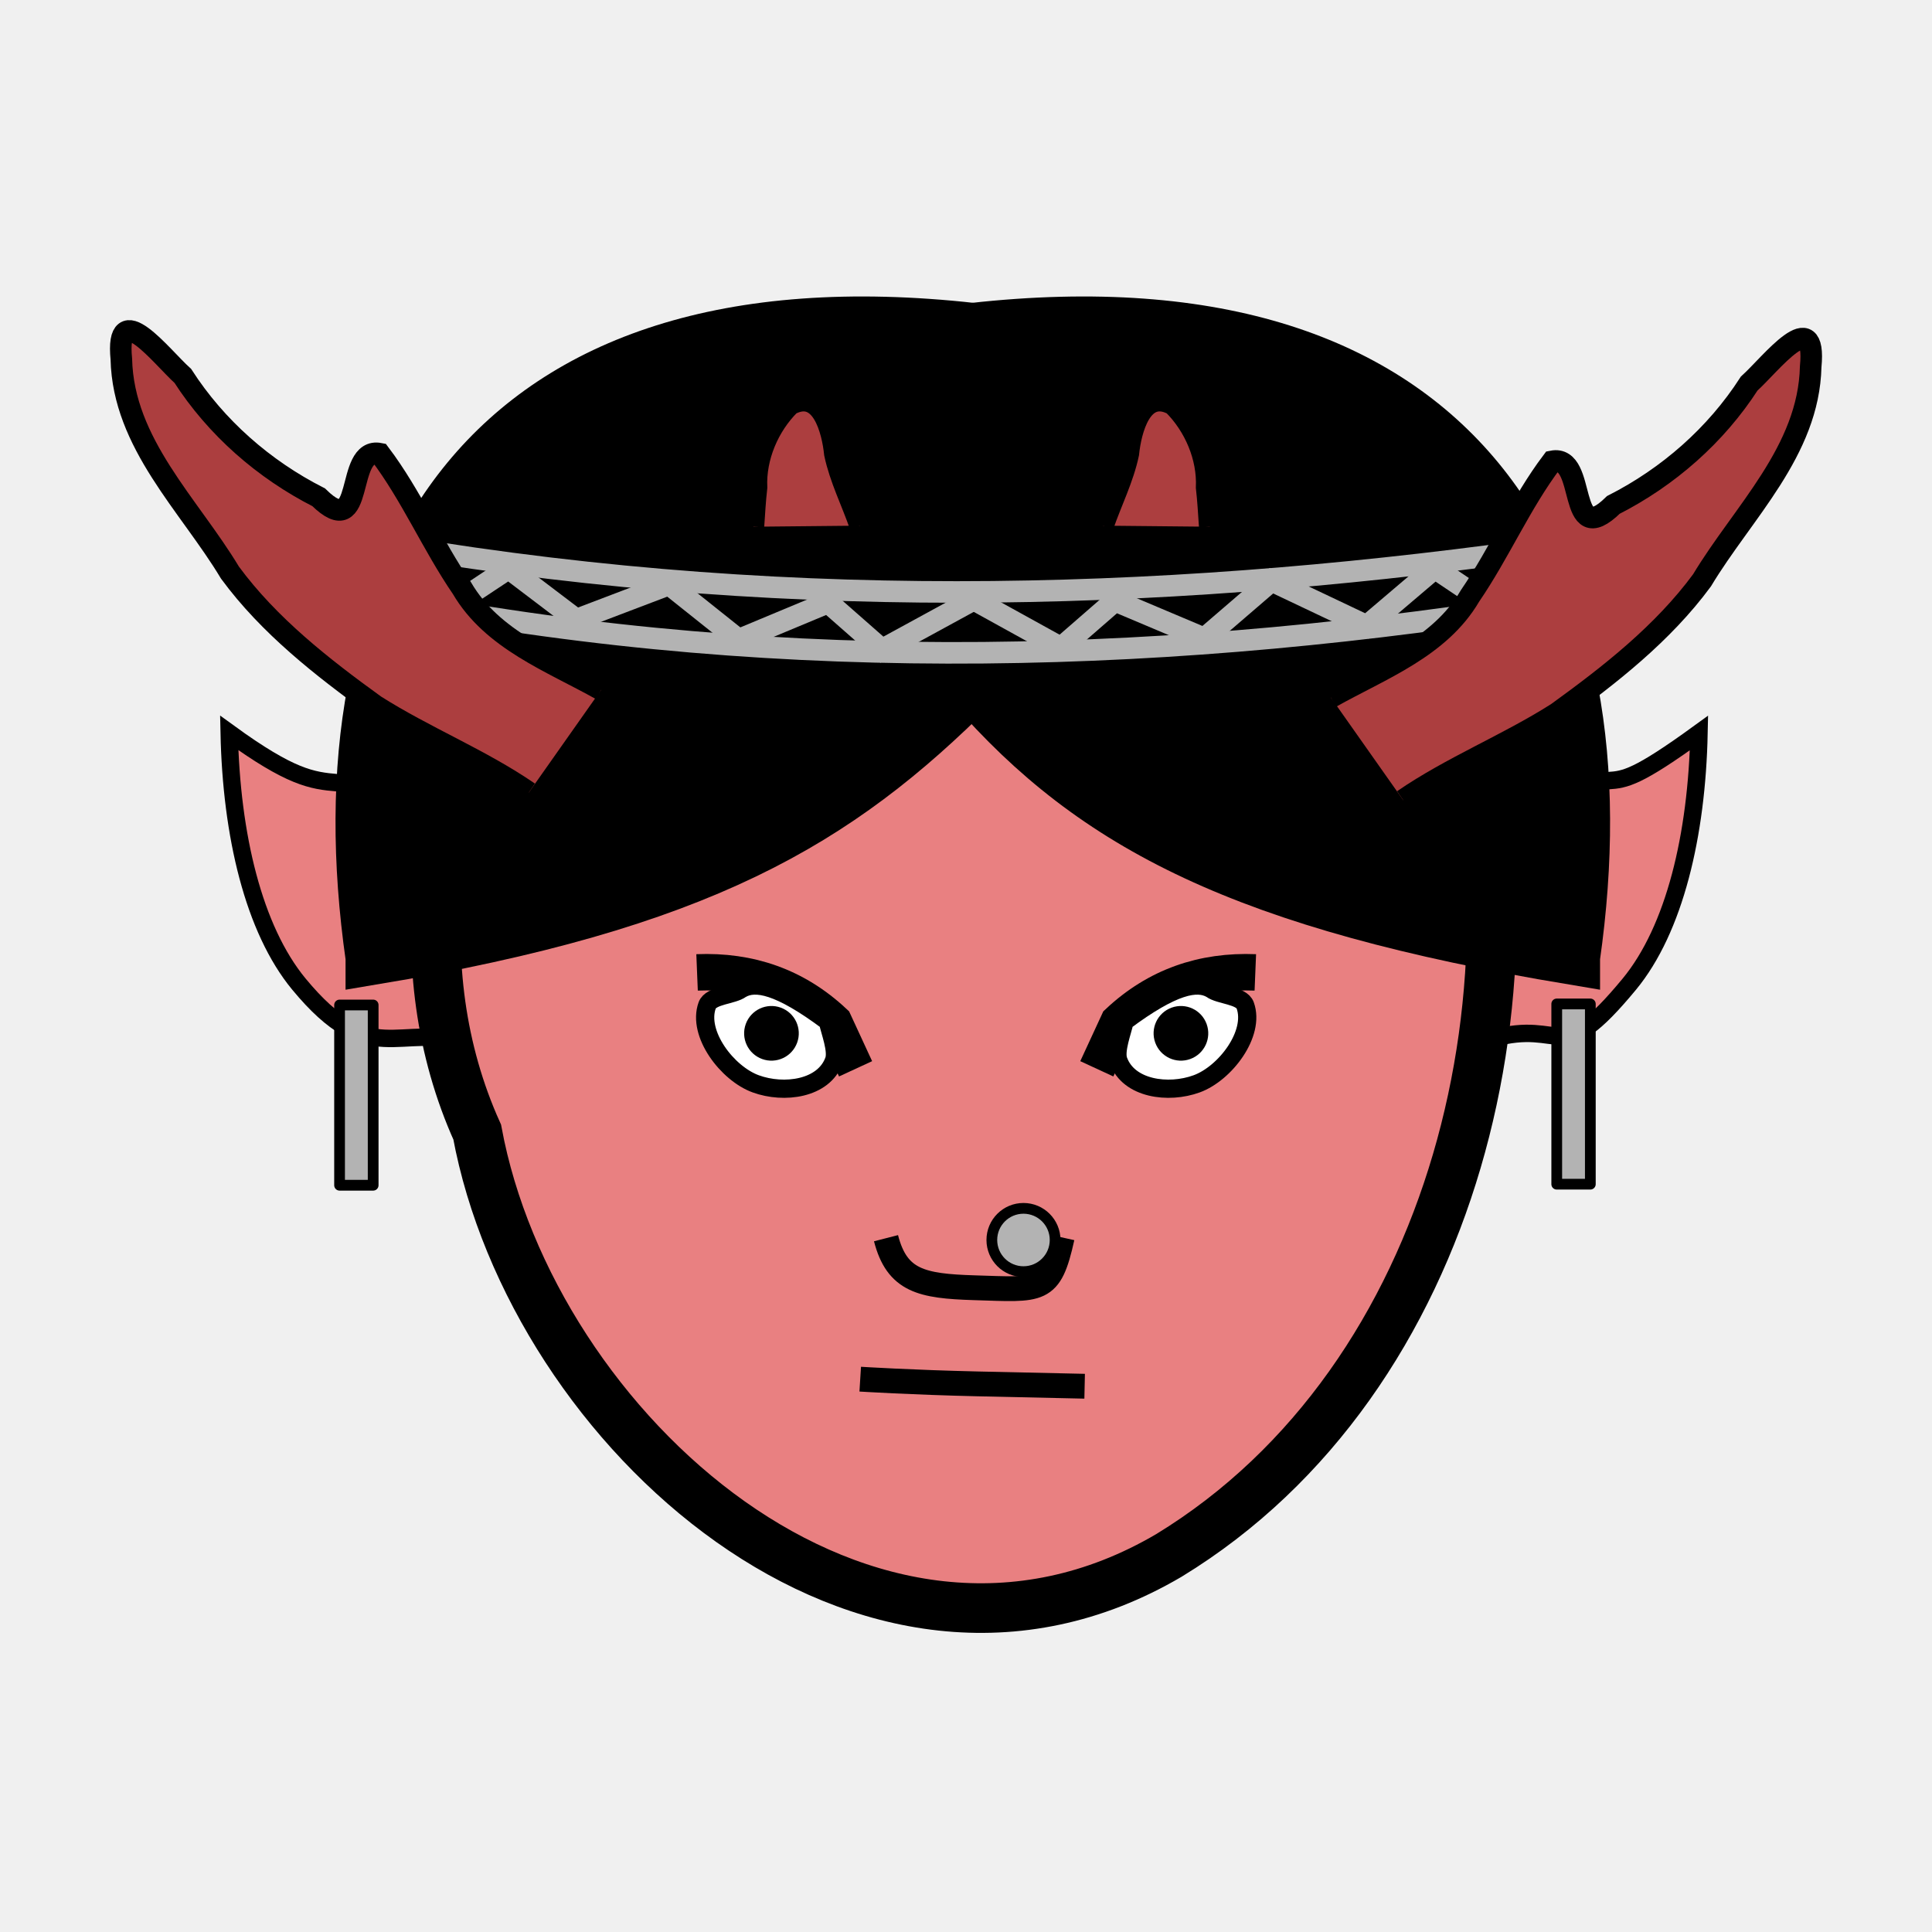
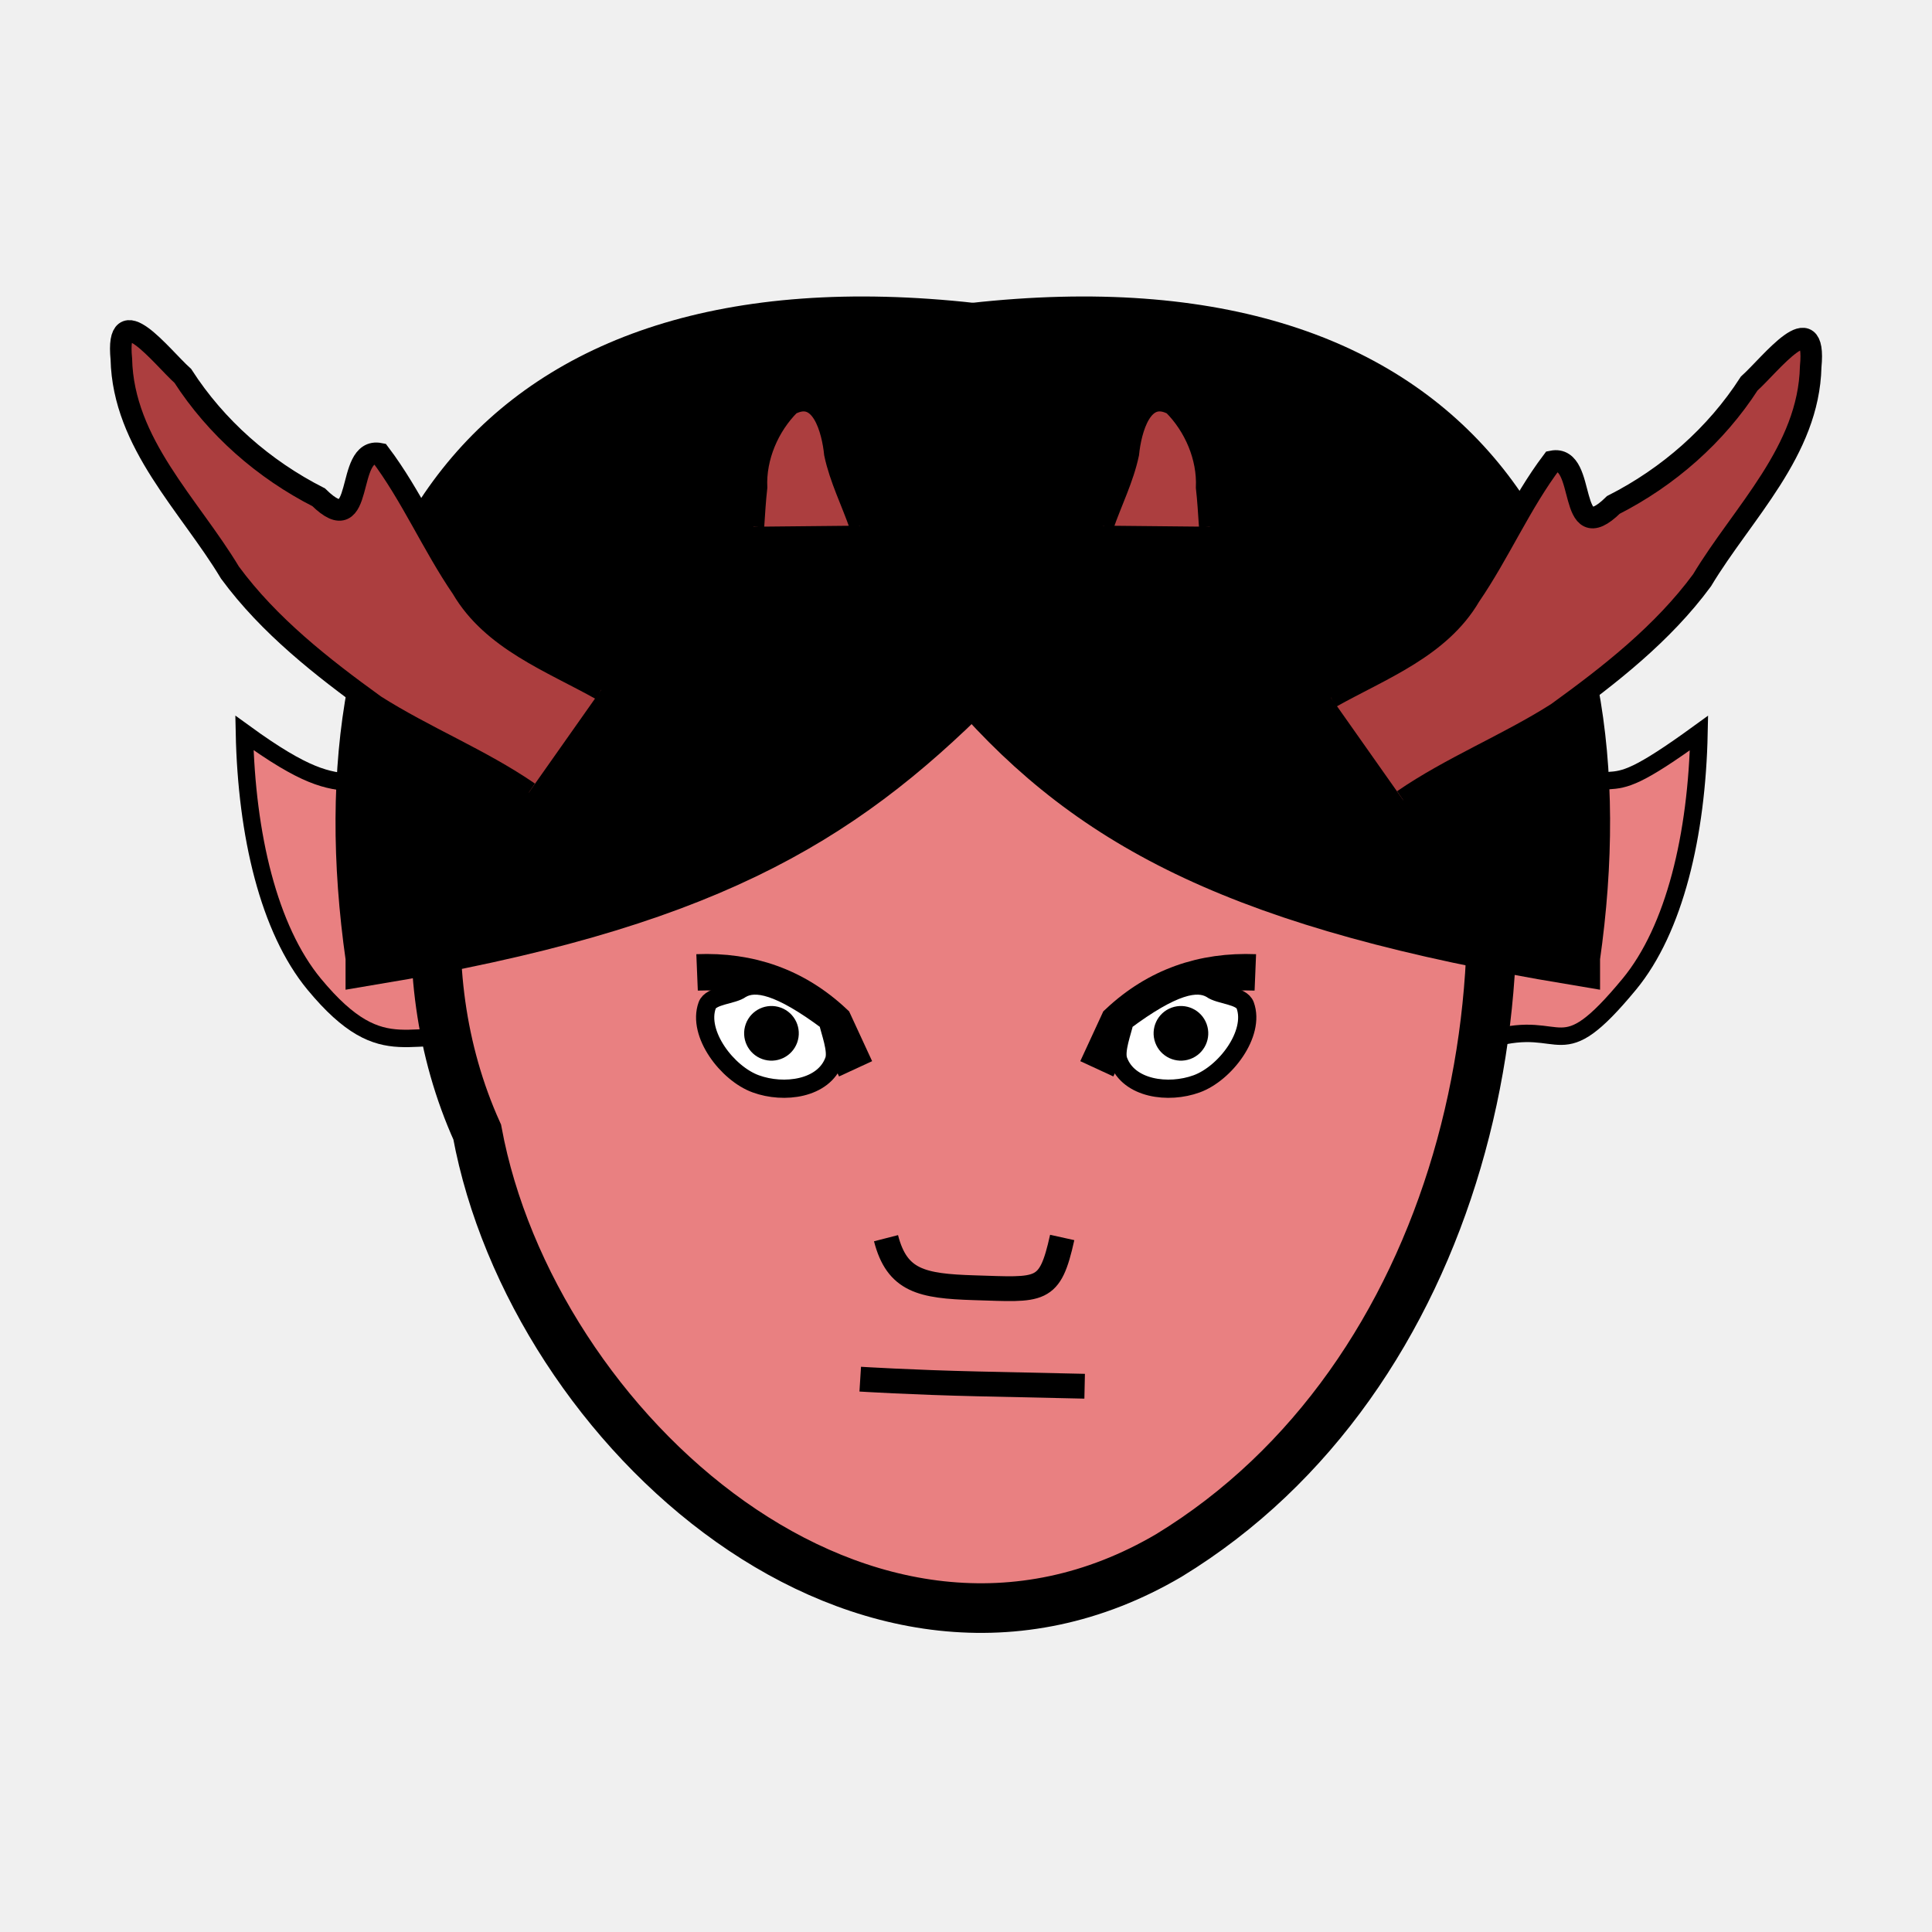
<svg xmlns="http://www.w3.org/2000/svg" xmlns:xlink="http://www.w3.org/1999/xlink" width="64" height="64" viewBox="0 0 64 64">
  <defs id="defs355716">
    <rect x="172" y="97" width="745" height="239" id="rect276290" />
    <color-profile name="Agfa-:-Swop-Standard" xlink:href="file:///C:/WINDOWS/system32/spool/drivers/color/RSWOP.icm" id="color-profile294613" />
    <linearGradient id="linearGradient140439">
      <stop style="stop-color:#a4a870;stop-opacity:1;" offset="0" id="stop140435" />
      <stop style="stop-color:#a4a870;stop-opacity:0;" offset="1" id="stop140437" />
    </linearGradient>
    <linearGradient id="linearGradient140390">
      <stop style="stop-color:#359676;stop-opacity:1;" offset="0" id="stop140386" />
      <stop style="stop-color:#4a6a5e;stop-opacity:0;" offset="1" id="stop140388" />
    </linearGradient>
    <linearGradient id="linearGradient139515">
      <stop style="stop-color:#dbd764;stop-opacity:1;" offset="0" id="stop139511" />
      <stop style="stop-color:#dbd764;stop-opacity:0;" offset="0.566" id="stop139513" />
    </linearGradient>
    <linearGradient id="linearGradient139325">
      <stop style="stop-color:#161c16;stop-opacity:1;" offset="0" id="stop139321" />
      <stop style="stop-color:#6e836c;stop-opacity:0;" offset="1" id="stop139323" />
    </linearGradient>
    <linearGradient id="linearGradient387614">
      <stop style="stop-color:#a4a870;stop-opacity:1;" offset="0" id="stop387610" />
      <stop style="stop-color:#a4a870;stop-opacity:0;" offset="1" id="stop387612" />
    </linearGradient>
    <linearGradient id="linearGradient387421">
      <stop style="stop-color:#344533;stop-opacity:1;" offset="0" id="stop387417" />
      <stop style="stop-color:#1d251d;stop-opacity:0;" offset="1" id="stop387419" />
    </linearGradient>
    <linearGradient xlink:href="#linearGradient206680" id="linearGradient206682" x1="168.01" y1="262.087" x2="168.01" y2="247.385" gradientUnits="userSpaceOnUse" />
    <linearGradient id="linearGradient206680">
      <stop style="stop-color:#dbd764;stop-opacity:0;" offset="0.384" id="stop206678" />
      <stop style="stop-color:#dbd764;stop-opacity:1;" offset="1" id="stop206676" />
    </linearGradient>
    <linearGradient xlink:href="#linearGradient216292" id="linearGradient216294" x1="168.01" y1="236.008" x2="168.01" y2="248.973" gradientUnits="userSpaceOnUse" gradientTransform="translate(8.40738,-0.7865009)" />
    <linearGradient id="linearGradient216292">
      <stop style="stop-color:#359676;stop-opacity:1;" offset="0" id="stop216288" />
      <stop style="stop-color:#4a6a5f;stop-opacity:0;" offset="1" id="stop216290" />
    </linearGradient>
    <linearGradient xlink:href="#linearGradient387421" id="linearGradient387423" x1="31.75" y1="155.31" x2="31.921" y2="171.187" gradientUnits="userSpaceOnUse" />
    <linearGradient xlink:href="#linearGradient387614" id="linearGradient387616" x1="45.011" y1="158.74" x2="51.594" y2="162.719" gradientUnits="userSpaceOnUse" gradientTransform="translate(2.960133,-0.986711)" />
    <linearGradient xlink:href="#linearGradient387614" id="linearGradient387620" gradientUnits="userSpaceOnUse" x1="45.011" y1="158.74" x2="51.594" y2="162.719" gradientTransform="matrix(-1,0,0,1,108.7935,-0.986711)" />
    <linearGradient xlink:href="#linearGradient139325" id="linearGradient139327" x1="70" y1="21" x2="70" y2="37" gradientUnits="userSpaceOnUse" />
    <linearGradient xlink:href="#linearGradient139515" id="linearGradient139517" x1="70.426" y1="1.543" x2="70.461" y2="18.249" gradientUnits="userSpaceOnUse" />
    <linearGradient xlink:href="#linearGradient140390" id="linearGradient140392" x1="90.084" y1="1.359" x2="90" y2="16" gradientUnits="userSpaceOnUse" />
    <linearGradient xlink:href="#linearGradient140439" id="linearGradient140441" x1="90.014" y1="24.01" x2="94.887" y2="28.136" gradientUnits="userSpaceOnUse" />
    <linearGradient xlink:href="#linearGradient140439" id="linearGradient140449" gradientUnits="userSpaceOnUse" x1="90.014" y1="24.01" x2="94.887" y2="28.136" gradientTransform="matrix(-1,0,0,1,190,0)" />
    <radialGradient xlink:href="#linearGradient177339" id="radialGradient177341-3-0" cx="44.136" cy="121.46" fx="44.136" fy="121.46" r="1.108" gradientTransform="matrix(1.501597,0,0,0.9936743,-157.6034,-4.335126)" gradientUnits="userSpaceOnUse" />
    <linearGradient id="linearGradient177339">
      <stop style="stop-color:#b98d3e;stop-opacity:1;" offset="0" id="stop177335" />
      <stop style="stop-color:#c9c943;stop-opacity:0;" offset="1" id="stop177337" />
    </linearGradient>
    <radialGradient xlink:href="#linearGradient177339" id="radialGradient177345-7-9" gradientUnits="userSpaceOnUse" gradientTransform="matrix(1.501597,0,0,0.9936743,-195.5072,-68.76112)" cx="44.136" cy="121.46" fx="44.136" fy="121.46" r="1.108" />
    <rect x="172" y="97" width="745" height="239" id="rect276290-2" />
    <rect x="172" y="97" width="745" height="239" id="rect276290-2-5" />
    <rect x="172" y="97" width="745" height="239" id="rect276290-2-5-7" />
  </defs>
-   <g transform="translate(-548.8737 -158.1531) scale(2.694484)">
+   <g transform="translate(-866.2928 -395.8369) scale(2.694484)">
    <g>
-       <g transform="translate(-13.84456,-4.864305)">
+       <g style="display:inline" transform="translate(103.9588,83.34694)">
        <path style="fill:#e98081;fill-opacity:1;fill-rule:evenodd;stroke:#000000;stroke-width:0.214px;stroke-linecap:butt;stroke-linejoin:miter;stroke-opacity:1" d="m 235.886,73.678 c 1.939,-1.012 1.037,-0.009 2.549,-1.107 -0.026,1.254 -0.3,2.413 -0.857,3.088 -0.883,1.068 -0.778,0.414 -1.692,0.671" />
-         <path style="fill:#e98081;fill-opacity:1;fill-rule:evenodd;stroke:#000000;stroke-width:0.214px;stroke-linecap:butt;stroke-linejoin:miter;stroke-opacity:1" d="m 223.343,73.731 c -1.939,-1.012 -1.466,-0.063 -2.978,-1.161 0.026,1.254 0.3,2.413 0.857,3.088 0.883,1.068 1.206,0.467 2.121,0.725" />
+         <path style="fill:#e98081;fill-opacity:1;fill-rule:evenodd;stroke:#000000;stroke-width:0.214px;stroke-linecap:butt;stroke-linejoin:miter;stroke-opacity:1" d="m 223.53,73.731 c -1.939,-1.012 -1.466,-0.063 -2.978,-1.161 0.026,1.254 0.3,2.413 0.857,3.088 0.883,1.068 1.206,0.467 2.121,0.725" />
        <path style="fill:#e98081;fill-opacity:1;stroke:#000000;stroke-width:0.61;stroke-linecap:butt;stroke-linejoin:miter;stroke-miterlimit:4;stroke-dasharray:none;stroke-opacity:1" d="m 229.512,68.694 c -4.675,-0.899 -7.904,4.776 -6.098,8.783 0.677,3.654 4.794,7.386 8.504,5.205 3.56,-2.171 4.704,-7.117 3.521,-10.919 -0.994,-2.325 -3.518,-3.365 -5.927,-3.069 z" />
        <path d="m 228.44,78.782 c 0.135,0.525 0.437,0.589 1.083,0.609 0.825,0.025 0.93,0.072 1.083,-0.618" style="fill:none;stroke:#000000;stroke-width:0.305;stroke-linecap:butt;stroke-linejoin:miter;stroke-miterlimit:4;stroke-dasharray:none;stroke-opacity:1" />
        <path d="m 228.123,80.515 c 0,0 0.639,0.04 1.443,0.058 0.755,0.017 1.316,0.029 1.316,0.029" style="fill:none;stroke:#000000;stroke-width:0.305;stroke-linecap:butt;stroke-linejoin:miter;stroke-miterlimit:4;stroke-dasharray:none;stroke-opacity:1" />
        <g transform="rotate(10,61.32213,894.4313)">
          <path d="M 83.535,60.168 83.175,59.65 c -0.544,-0.355 -1.134,-0.449 -1.765,-0.311" style="fill:none;stroke:#000000;stroke-width:0.448px;stroke-linecap:butt;stroke-linejoin:miter;stroke-opacity:1" />
          <path d="m 83.099,59.655 c 0.044,0.112 0.18,0.332 0.157,0.459 -0.064,0.365 -0.533,0.514 -0.898,0.449 -0.365,-0.064 -0.819,-0.481 -0.755,-0.847 0.023,-0.13 0.292,-0.177 0.376,-0.268 0.154,-0.132 0.453,-0.13 1.12,0.206 z" style="fill:#ffffff;stroke:#000000;stroke-width:0.224;stroke-miterlimit:4;stroke-dashoffset:0;stroke-opacity:1" />
          <circle r="0.224" cy="44.692" cx="91.593" style="fill:#000000;fill-opacity:1;fill-rule:nonzero;stroke:#000000;stroke-width:0.224;stroke-miterlimit:4;stroke-dasharray:none;stroke-dashoffset:0;stroke-opacity:1" transform="rotate(10)" />
        </g>
        <path style="fill:#000000;fill-opacity:1;stroke:#000000;stroke-width:0.671px;stroke-linecap:butt;stroke-linejoin:miter;stroke-opacity:1" d="m 222.131,75.331 c 4.023,-0.671 5.7,-1.676 7.376,-3.353 v -4.359 c -6.035,-0.671 -8.047,3.018 -7.376,7.711 z" />
        <path d="m 236.883,75.331 c -4.023,-0.671 -5.871,-1.622 -7.376,-3.353 v -4.359 c 6.035,-0.671 8.047,3.018 7.376,7.711 z" style="fill:#000000;fill-opacity:1;stroke:#000000;stroke-width:0.671px;stroke-linecap:butt;stroke-linejoin:miter;stroke-opacity:1" />
        <path style="fill:#ac3e3f;fill-opacity:1;fill-rule:evenodd;stroke:#000000;stroke-width:0.265px;stroke-linecap:butt;stroke-linejoin:miter;stroke-opacity:1" d="m 226.81,70.035 c 0.011,-0.162 0.02,-0.323 0.038,-0.482 -0.017,-0.375 0.148,-0.758 0.411,-1.02 0.392,-0.21 0.523,0.319 0.552,0.604 0.064,0.304 0.209,0.59 0.311,0.885" />
        <path style="fill:#ac3e3f;fill-opacity:1;fill-rule:evenodd;stroke:#000000;stroke-width:0.265px;stroke-linecap:butt;stroke-linejoin:miter;stroke-opacity:1" d="m 232.42,70.035 c -0.011,-0.162 -0.02,-0.323 -0.038,-0.482 0.017,-0.375 -0.148,-0.758 -0.411,-1.02 -0.392,-0.21 -0.523,0.319 -0.552,0.604 -0.064,0.304 -0.209,0.59 -0.311,0.885" />
-         <path style="fill:none;fill-rule:evenodd;stroke:#b3b3b3;stroke-width:0.265px;stroke-linecap:butt;stroke-linejoin:miter;stroke-opacity:1" d="m 229.476,70.907 1.115,0.616 0.664,-0.578 1.099,0.464 0.825,-0.71 1.172,0.556 0.836,-0.711 0.69,0.463" />
-         <path style="fill:none;fill-rule:evenodd;stroke:#b3b3b3;stroke-width:0.265px;stroke-linecap:butt;stroke-linejoin:miter;stroke-opacity:1" d="m 222.425,70.275 c 5.02,0.843 9.767,0.65 14.289,0" />
-         <path style="fill:none;fill-rule:evenodd;stroke:#b3b3b3;stroke-width:0.265px;stroke-linecap:butt;stroke-linejoin:miter;stroke-opacity:1" d="m 222.425,70.953 c 4.85,0.926 9.626,0.757 14.289,0" />
-         <path style="fill:none;fill-rule:evenodd;stroke:#b3b3b3;stroke-width:0.265px;stroke-linecap:butt;stroke-linejoin:miter;stroke-opacity:1" d="m 229.508,70.937 -1.118,0.61 -0.661,-0.581 -1.101,0.459 -0.854,-0.681 -1.141,0.434 -0.833,-0.632 -0.692,0.459" />
        <path style="fill:#ac3e3f;fill-opacity:1;fill-rule:evenodd;stroke:#000000;stroke-width:0.265px;stroke-linecap:butt;stroke-linejoin:miter;stroke-opacity:1" d="m 224.939,72.039 c -0.614,-0.345 -1.34,-0.611 -1.712,-1.248 -0.365,-0.533 -0.624,-1.142 -1.011,-1.654 -0.437,-0.087 -0.168,1.108 -0.751,0.536 -0.675,-0.343 -1.261,-0.857 -1.67,-1.492 -0.262,-0.235 -0.832,-0.989 -0.756,-0.207 0.024,1.038 0.835,1.792 1.336,2.626 0.48,0.652 1.132,1.162 1.782,1.632 0.612,0.389 1.297,0.661 1.892,1.07" />
        <path style="fill:#ac3e3f;fill-opacity:1;fill-rule:evenodd;stroke:#000000;stroke-width:0.265px;stroke-linecap:butt;stroke-linejoin:miter;stroke-opacity:1" d="m 233.908,72.133 c 0.614,-0.345 1.34,-0.611 1.712,-1.248 0.365,-0.533 0.624,-1.142 1.011,-1.654 0.437,-0.087 0.168,1.108 0.751,0.536 0.675,-0.343 1.261,-0.857 1.67,-1.492 0.262,-0.235 0.832,-0.989 0.756,-0.207 -0.024,1.038 -0.835,1.792 -1.336,2.626 -0.48,0.652 -1.132,1.162 -1.782,1.632 -0.612,0.389 -1.297,0.661 -1.892,1.07" />
        <g transform="matrix(-0.9848078,0.1736482,0.1736482,0.9848078,302.8495,2.939945)">
          <path d="M 83.535,60.168 83.175,59.65 c -0.544,-0.355 -1.134,-0.449 -1.765,-0.311" style="fill:none;stroke:#000000;stroke-width:0.448px;stroke-linecap:butt;stroke-linejoin:miter;stroke-opacity:1" />
          <path d="m 83.099,59.655 c 0.044,0.112 0.18,0.332 0.157,0.459 -0.064,0.365 -0.533,0.514 -0.898,0.449 -0.365,-0.064 -0.819,-0.481 -0.755,-0.847 0.023,-0.13 0.292,-0.177 0.376,-0.268 0.154,-0.132 0.453,-0.13 1.12,0.206 z" style="fill:#ffffff;stroke:#000000;stroke-width:0.224;stroke-miterlimit:4;stroke-dashoffset:0;stroke-opacity:1" />
          <circle r="0.224" cy="44.692" cx="91.593" style="fill:#000000;fill-opacity:1;fill-rule:nonzero;stroke:#000000;stroke-width:0.224;stroke-miterlimit:4;stroke-dasharray:none;stroke-dashoffset:0;stroke-opacity:1" transform="rotate(10)" />
        </g>
-         <circle style="fill:#b3b3b3;fill-opacity:1;stroke:#000000;stroke-width:0.132;stroke-linecap:round;stroke-linejoin:round;stroke-dasharray:none" cx="230.13" cy="78.804" r="0.389" />
-         <rect style="fill:#b3b3b3;fill-opacity:1;stroke:#000000;stroke-width:0.132;stroke-linecap:round;stroke-linejoin:round;stroke-dasharray:none" width="0.413" height="2.216" x="236.686" y="75.902" />
-         <rect style="display:inline;fill:#b3b3b3;fill-opacity:1;stroke:#000000;stroke-width:0.132;stroke-linecap:round;stroke-linejoin:round;stroke-dasharray:none" width="0.413" height="2.216" x="221.722" y="75.915" />
      </g>
    </g>
  </g>
</svg>
